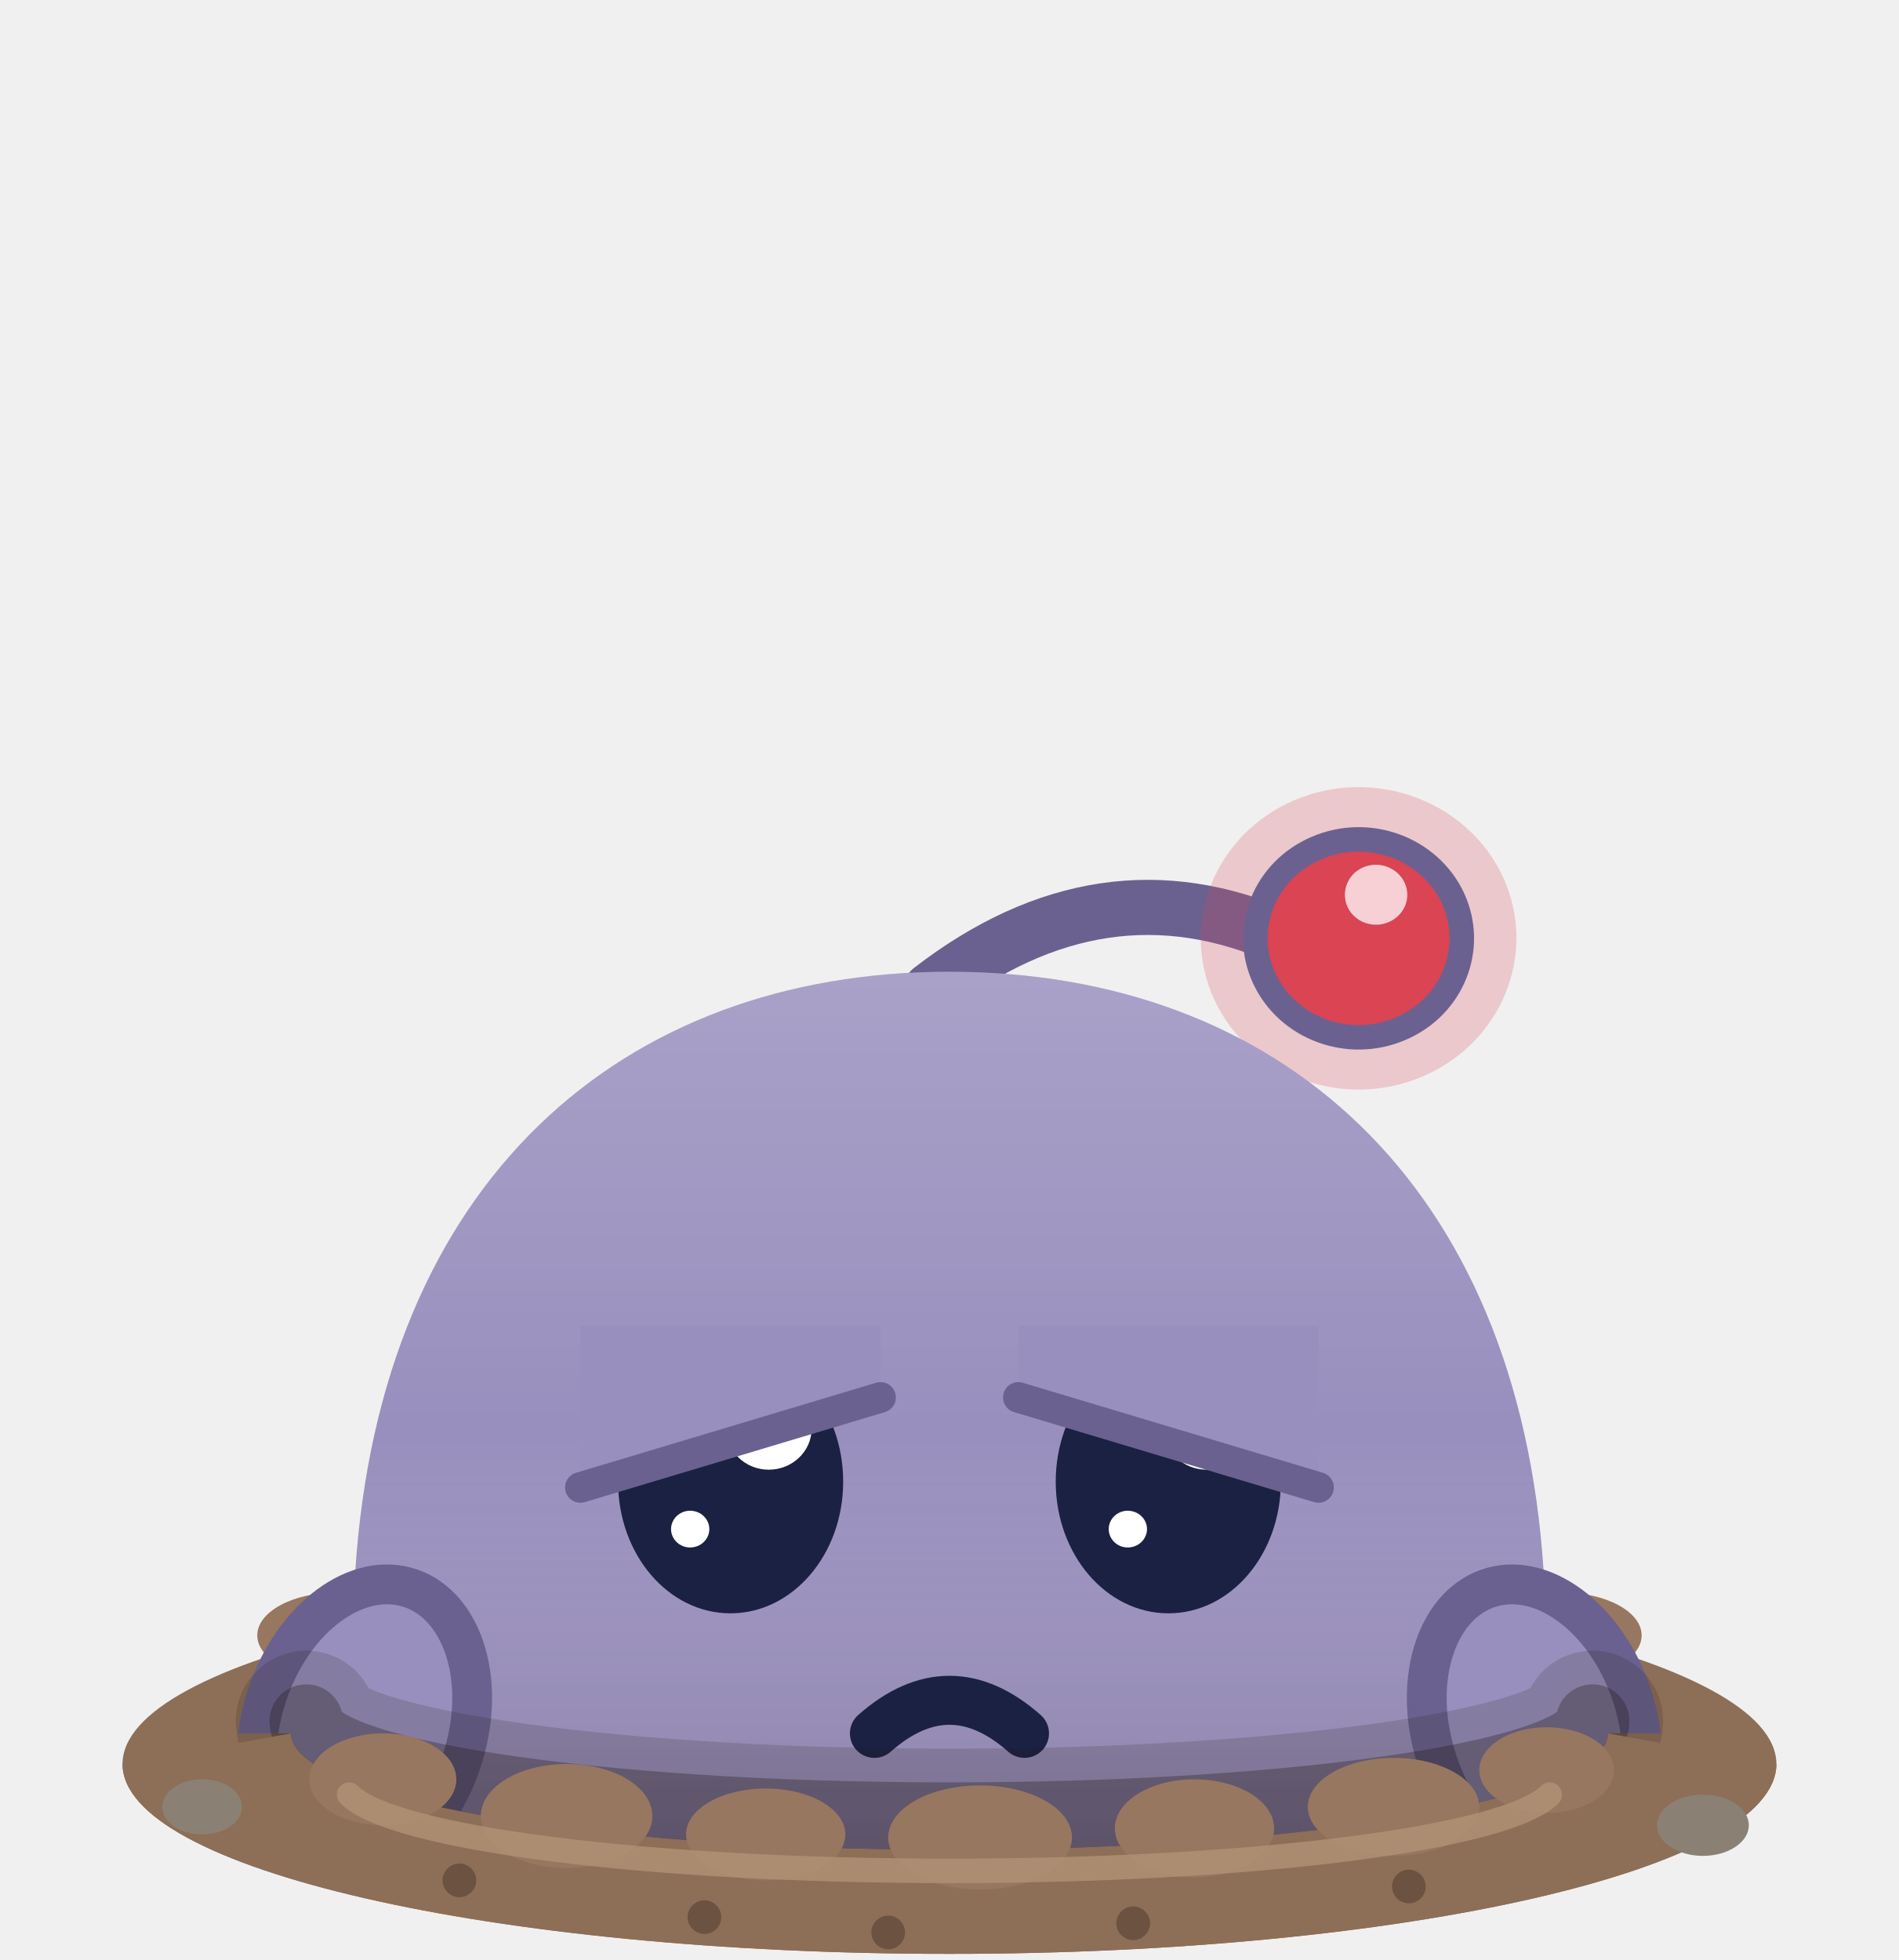
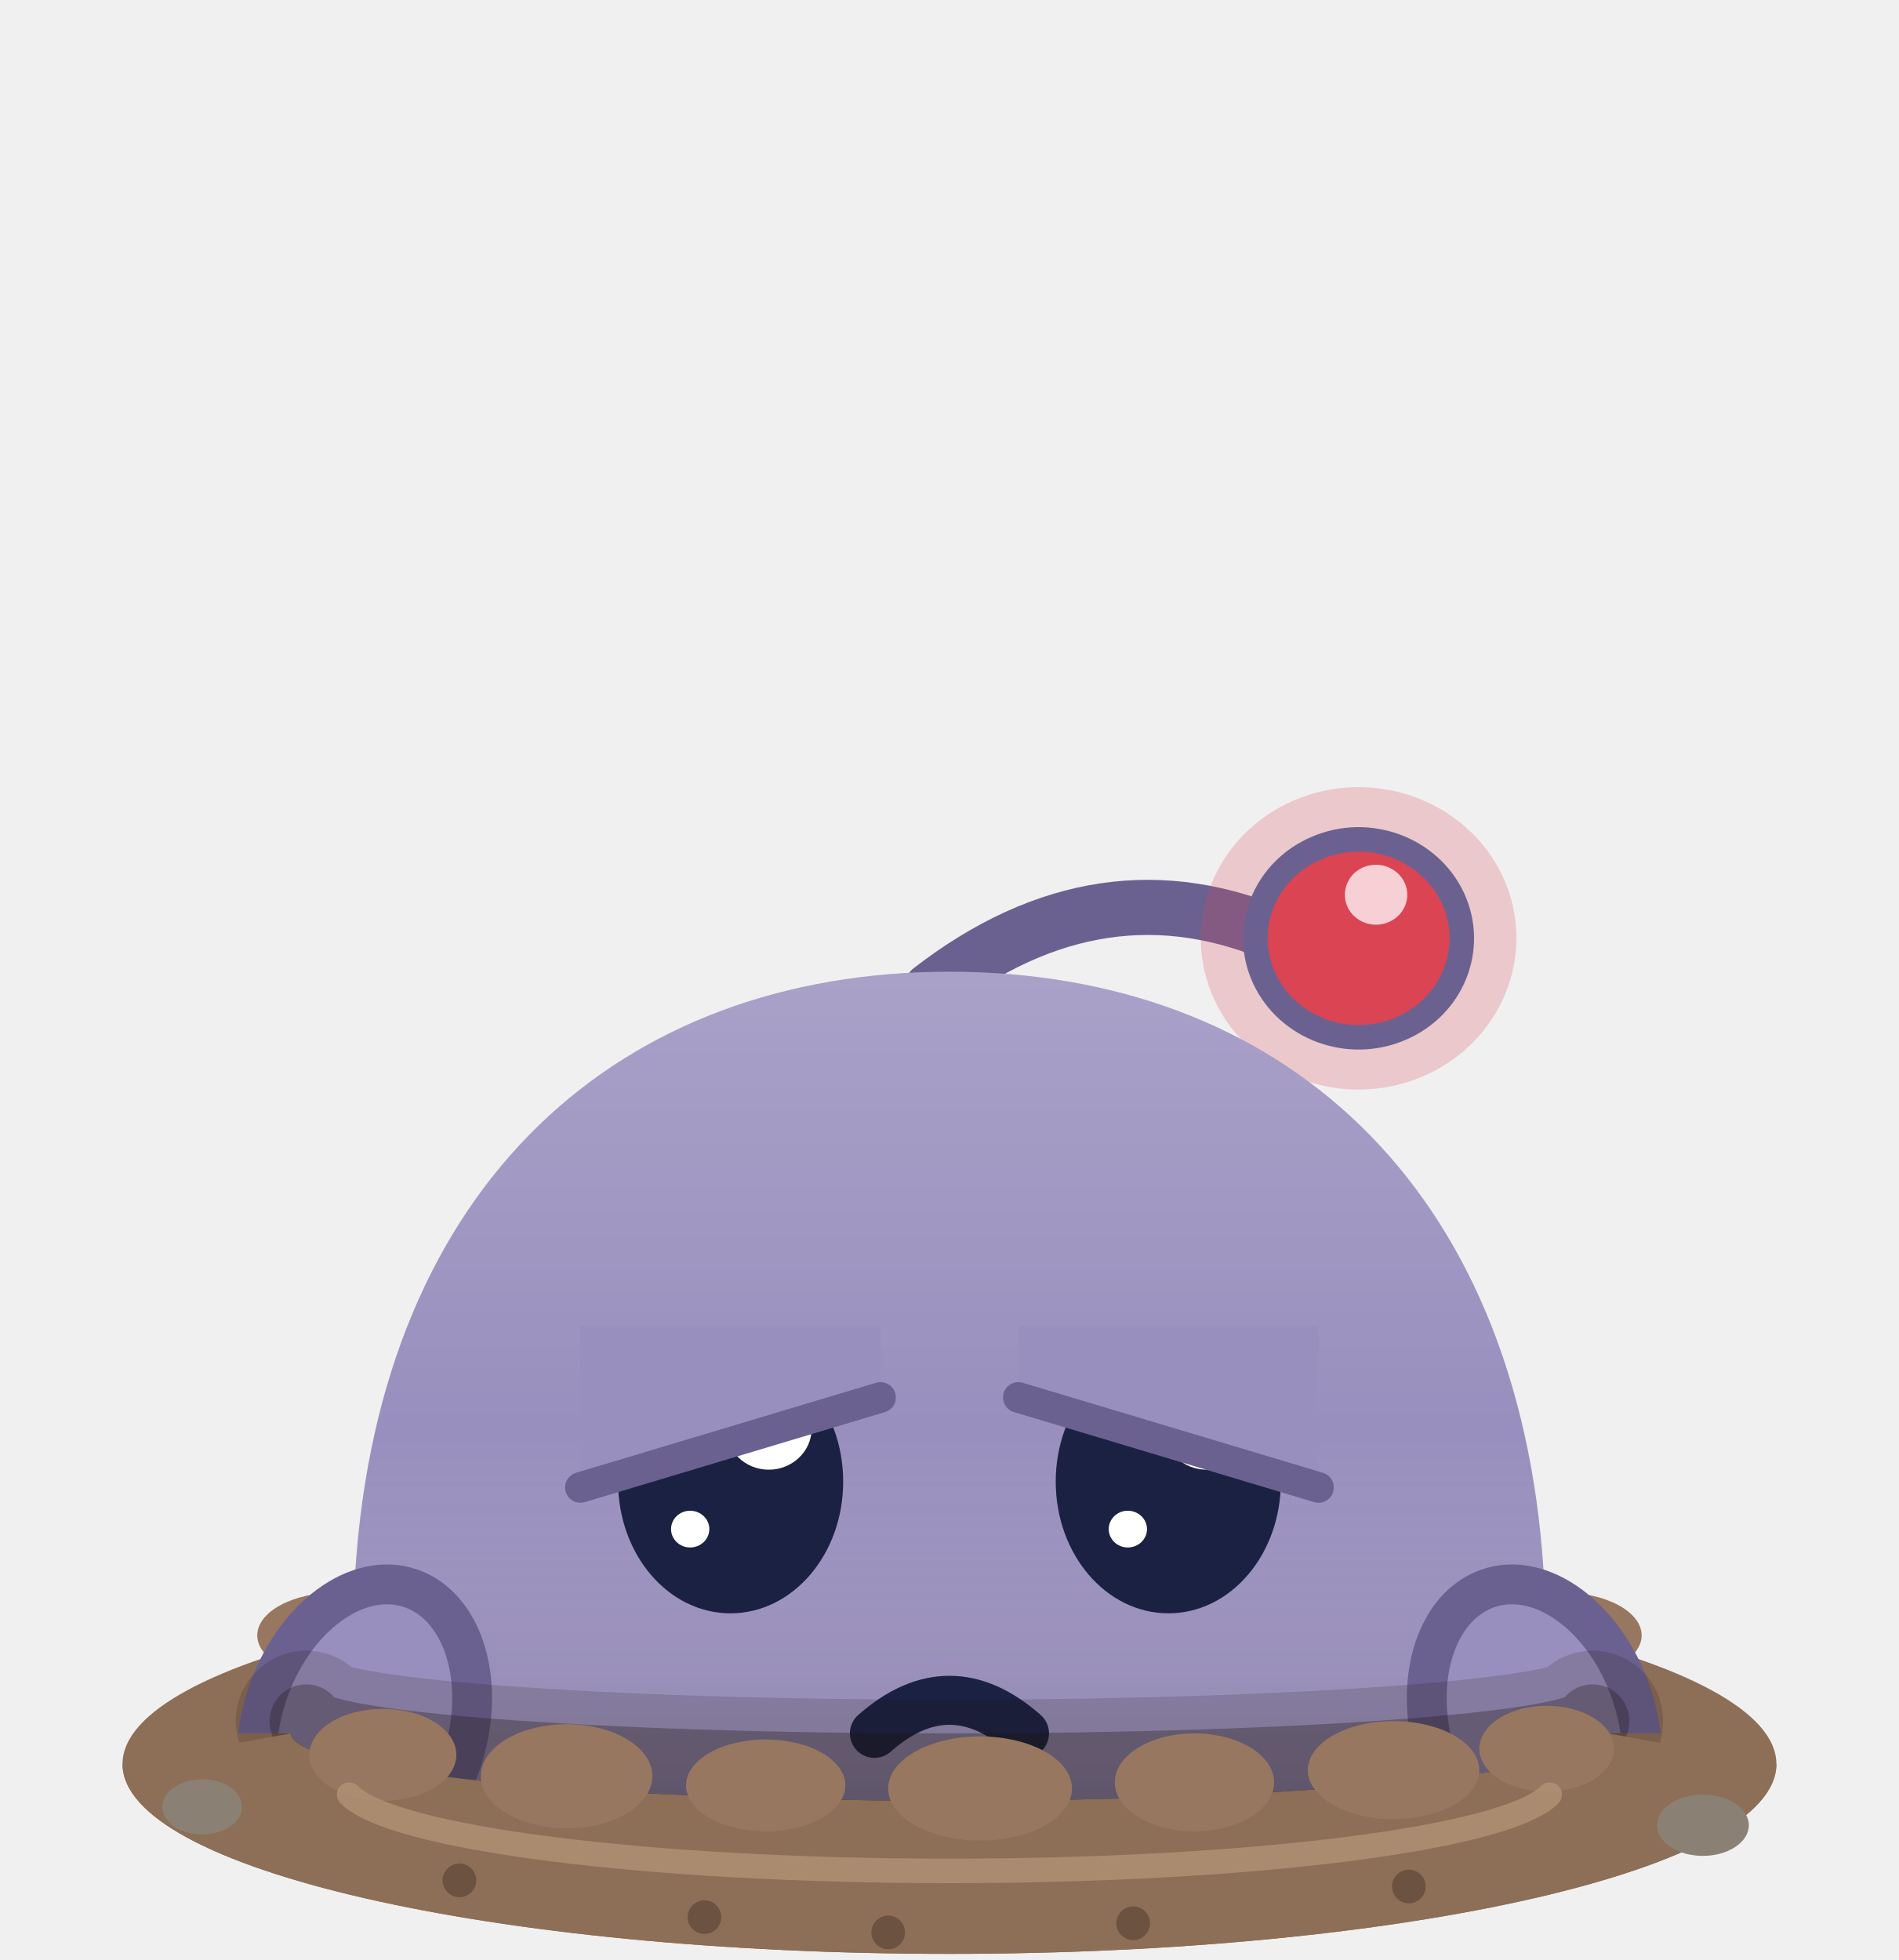
<svg xmlns="http://www.w3.org/2000/svg" viewBox="1 -1 62 64">
  <defs>
    <clipPath id="c1">
-       <path d="M-40 -60L104 -60L104 55.6L53.5 55.6C53.5 57.7 43.87 59.4 32 59.4C20.13 59.4 10.5 57.7 10.5 55.6L-40 55.6Z" />
+       <path d="M-40 -60L104 -60L104 55.6L53.5 55.6C53.5 56.82 43.87 57.8 32 57.8C20.13 57.8 10.5 56.82 10.5 55.6L-40 55.6Z" />
    </clipPath>
    <linearGradient id="g2" gradientUnits="userSpaceOnUse" x1="-0.67" y1="30.73" x2="-0.67" y2="64.02">
-       <stop offset="0" stop-color="rgba(255,255,255,0.16)" />
-       <stop offset="0.45" stop-color="rgba(255,255,255,0)" />
-       <stop offset="1" stop-color="rgba(26,16,40,0.28)" />
+       <stop offset="0" stop-color="#ffffff" stop-opacity="0.16" />
+       <stop offset="0.45" stop-color="#ffffff" stop-opacity="0" />
+       <stop offset="1" stop-color="#1a1028" stop-opacity="0.28" />
    </linearGradient>
    <clipPath id="c3">
      <path d="M18.73 64.02C13.11 64.02 12.19 57.17 12.6 50.31C13.42 37.59 21.28 30.73 32 30.73C42.72 30.73 50.58 37.59 51.4 50.31C51.81 57.17 50.89 64.02 45.27 64.02Z" />
    </clipPath>
  </defs>
  <path d="M59 56.6C59 60.02 46.91 62.8 32 62.8C17.09 62.8 5 60.02 5 56.6C5 53.18 17.09 50.4 32 50.4C46.91 50.4 59 53.18 59 56.6Z" fill="#8d6e57" />
  <path d="M14.6 52.4C14.6 53.17 13.44 53.8 12 53.8C10.56 53.8 9.4 53.17 9.4 52.4C9.4 51.63 10.56 51 12 51C13.44 51 14.6 51.63 14.6 52.4Z" fill="#977760" />
  <path d="M24.3 50.9C24.3 51.67 23.05 52.3 21.5 52.3C19.95 52.3 18.7 51.67 18.7 50.9C18.7 50.13 19.95 49.5 21.5 49.5C23.05 49.5 24.3 50.13 24.3 50.9Z" fill="#977760" />
  <path d="M45.3 50.9C45.3 51.67 44.05 52.3 42.5 52.3C40.95 52.3 39.7 51.67 39.7 50.9C39.7 50.13 40.95 49.5 42.5 49.5C44.05 49.5 45.3 50.13 45.3 50.9Z" fill="#977760" />
  <path d="M54.6 52.4C54.6 53.17 53.44 53.8 52 53.8C50.56 53.8 49.4 53.17 49.4 52.4C49.4 51.63 50.56 51 52 51C53.44 51 54.6 51.63 54.6 52.4Z" fill="#977760" />
  <path d="M53.5 55.6C53.5 57.7 43.87 59.4 32 59.4C20.13 59.4 10.5 57.7 10.5 55.6C10.5 53.5 20.13 51.8 32 51.8C43.87 51.8 53.5 53.5 53.5 55.6Z" fill="#33271f" />
  <path d="M49 56.4C49 57.84 41.39 59 32 59C22.61 59 15 57.84 15 56.4C15 54.96 22.61 53.8 32 53.8C41.39 53.8 49 54.96 49 56.4Z" fill="#1f1712" />
  <g clip-path="url(#c1)">
    <path d="M28.4 65.6C28.4 66.87 26.43 67.9 24 67.9C21.57 67.9 19.6 66.87 19.6 65.6C19.6 64.33 21.57 63.3 24 63.3C26.43 63.3 28.4 64.33 28.4 65.6Z" fill="#6b6190" />
-     <path d="M22.6 65.9L22.6 67.3M25.4 65.9L25.4 67.3" fill="none" stroke="#998fbe" stroke-width="0.8" stroke-linecap="round" stroke-linejoin="round" opacity="0.85" />
+     <path d="M22.6 65.9L22.6 67.3M25.4 65.9L25.4 67.3" fill="none" stroke="#998fbe" stroke-opacity="0.85" stroke-width="0.8" stroke-linecap="round" stroke-linejoin="round" />
    <path d="M44.4 65.6C44.4 66.87 42.43 67.9 40 67.9C37.57 67.9 35.6 66.87 35.6 65.6C35.6 64.33 37.57 63.3 40 63.3C42.43 63.3 44.4 64.33 44.4 65.6Z" fill="#6b6190" />
-     <path d="M38.6 65.9L38.6 67.3M41.4 65.9L41.4 67.3" fill="none" stroke="#998fbe" stroke-width="0.8" stroke-linecap="round" stroke-linejoin="round" opacity="0.85" />
+     <path d="M38.6 65.9L38.6 67.3M41.4 65.9L41.4 67.3" fill="none" stroke="#998fbe" stroke-opacity="0.85" stroke-width="0.8" stroke-linecap="round" stroke-linejoin="round" />
    <path d="M31.39 31.32C35.12 28.44 38.95 27.87 42.89 29.62" fill="none" stroke="#6b6190" stroke-width="1.8" stroke-linecap="round" stroke-linejoin="round" />
-     <path d="M47.45 34.15C44.86 35.26 41.81 34.14 40.65 31.65C39.5 29.16 40.66 26.24 43.26 25.13C45.86 24.02 48.91 25.14 50.07 27.63C51.22 30.12 50.05 33.04 47.45 34.15Z" fill="#da4453" opacity="0.23" />
+     <path d="M47.45 34.15C44.86 35.26 41.81 34.14 40.65 31.65C39.5 29.16 40.66 26.24 43.26 25.13C45.86 24.02 48.91 25.14 50.07 27.63C51.22 30.12 50.05 33.04 47.45 34.15Z" fill="#da4453" fill-opacity="0.23" />
    <path d="M46.73 32.59C45.03 33.32 43.04 32.58 42.28 30.95C41.52 29.32 42.29 27.41 43.99 26.69C45.69 25.96 47.68 26.7 48.44 28.33C49.19 29.96 48.43 31.87 46.73 32.59Z" fill="#da4453" />
    <path d="M46.73 32.59C45.03 33.32 43.04 32.58 42.28 30.95C41.52 29.32 42.29 27.41 43.99 26.69C45.69 25.96 47.68 26.7 48.44 28.33C49.19 29.96 48.43 31.87 46.73 32.59Z" fill="none" stroke="#6b6190" stroke-width="0.8" stroke-linecap="round" stroke-linejoin="round" />
-     <path d="M46.34 29.11C45.83 29.33 45.23 29.11 45 28.62C44.77 28.12 45 27.54 45.51 27.32C46.03 27.1 46.63 27.33 46.86 27.82C47.09 28.31 46.86 28.89 46.34 29.11Z" fill="#ffffff" opacity="0.75" />
+     <path d="M46.34 29.11C45.83 29.33 45.23 29.11 45 28.62C44.77 28.12 45 27.54 45.51 27.32C46.03 27.1 46.63 27.33 46.86 27.82C47.09 28.31 46.86 28.89 46.34 29.11Z" fill="#ffffff" fill-opacity="0.75" />
    <path d="M18.73 64.02C13.11 64.02 12.19 57.17 12.6 50.31C13.42 37.59 21.28 30.73 32 30.73C42.72 30.73 50.58 37.59 51.4 50.31C51.81 57.17 50.89 64.02 45.27 64.02Z" fill="#998fbe" />
    <path d="M18.73 64.02C13.11 64.02 12.19 57.17 12.6 50.31C13.42 37.59 21.28 30.73 32 30.73C42.72 30.73 50.58 37.59 51.4 50.31C51.81 57.17 50.89 64.02 45.27 64.02Z" fill="url(#g2)" />
    <g clip-path="url(#c3)">
      <path d="M28.53 47.38C28.53 49.76 26.88 51.68 24.85 51.68C22.82 51.68 21.18 49.76 21.18 47.38C21.18 45 22.82 43.07 24.85 43.07C26.88 43.07 28.53 45 28.53 47.38Z" fill="#1b2143" />
      <path d="M27.5 45.65C27.5 46.39 26.87 46.99 26.1 46.99C25.33 46.99 24.71 46.39 24.71 45.65C24.71 44.91 25.33 44.31 26.1 44.31C26.87 44.31 27.5 44.91 27.5 45.65Z" fill="#ffffff" />
      <path d="M24.16 48.93C24.16 49.26 23.88 49.53 23.53 49.53C23.19 49.53 22.91 49.26 22.91 48.93C22.91 48.6 23.19 48.33 23.53 48.33C23.88 48.33 24.16 48.6 24.16 48.93Z" fill="#ffffff" />
      <path d="M42.82 47.38C42.82 49.76 41.18 51.68 39.15 51.68C37.12 51.68 35.47 49.76 35.47 47.38C35.47 45 37.12 43.07 39.15 43.07C41.18 43.07 42.82 45 42.82 47.38Z" fill="#1b2143" />
      <path d="M41.79 45.65C41.79 46.39 41.17 46.99 40.4 46.99C39.62 46.99 39 46.39 39 45.65C39 44.91 39.62 44.31 40.4 44.31C41.17 44.31 41.79 44.91 41.79 45.65Z" fill="#ffffff" />
      <path d="M38.45 48.93C38.45 49.26 38.17 49.53 37.82 49.53C37.48 49.53 37.2 49.26 37.2 48.93C37.2 48.6 37.48 48.33 37.82 48.33C38.17 48.33 38.45 48.6 38.45 48.93Z" fill="#ffffff" />
      <path d="M19.95 42.29L29.75 42.29L29.75 44.63L19.95 47.57ZM34.25 42.29L44.05 42.29L44.05 47.57L34.25 44.63Z" fill="#998fbe" />
      <path d="M19.95 47.57L29.75 44.63M34.25 44.63L44.05 47.57" fill="none" stroke="#6b6190" stroke-width="1" stroke-linecap="round" stroke-linejoin="round" />
      <path d="M29.55 55.6C31.18 54.16 32.82 54.16 34.45 55.6" fill="none" stroke="#1b2143" stroke-width="1.6" stroke-linecap="round" stroke-linejoin="round" />
    </g>
    <path d="M16.13 56.32C15.37 58.87 13.31 60.54 11.52 60.05C9.73 59.55 8.9 57.09 9.66 54.54C10.42 52 12.49 50.33 14.27 50.82C16.06 51.31 16.9 53.78 16.13 56.32Z" fill="#998fbe" />
    <path d="M16.13 56.32C15.37 58.87 13.31 60.54 11.52 60.05C9.73 59.55 8.9 57.09 9.66 54.54C10.42 52 12.49 50.33 14.27 50.82C16.06 51.31 16.9 53.78 16.13 56.32Z" fill="none" stroke="#6b6190" stroke-width="1.3" stroke-linecap="round" stroke-linejoin="round" />
    <path d="M54.34 54.54C55.1 57.09 54.27 59.55 52.48 60.05C50.69 60.54 48.63 58.87 47.87 56.32C47.1 53.78 47.94 51.31 49.73 50.82C51.51 50.33 53.58 52 54.34 54.54Z" fill="#998fbe" />
    <path d="M54.34 54.54C55.1 57.09 54.27 59.55 52.48 60.05C50.69 60.54 48.63 58.87 47.87 56.32C47.1 53.78 47.94 51.31 49.73 50.82C51.51 50.33 53.58 52 54.34 54.54Z" fill="none" stroke="#6b6190" stroke-width="1.3" stroke-linecap="round" stroke-linejoin="round" />
  </g>
-   <path d="M11 55.2C11 56.97 20.4 58.4 32 58.4C43.6 58.4 53 56.97 53 55.2" fill="none" stroke="#1c120c" stroke-width="4.6" stroke-linecap="round" stroke-linejoin="round" opacity="0.16" />
-   <path d="M11 55.2C11 56.97 20.4 58.4 32 58.4C43.6 58.4 53 56.97 53 55.2" fill="none" stroke="#1c120c" stroke-width="2.4" stroke-linecap="round" stroke-linejoin="round" opacity="0.3" />
-   <path d="M5 56.6C5 60.02 17.09 62.8 32 62.8C46.91 62.8 59 60.02 59 56.6L53.5 55.6C53.5 57.7 43.87 59.4 32 59.4C20.13 59.4 10.5 57.7 10.5 55.6Z" fill="#8d6e57" />
-   <path d="M15.9 57.1C15.9 57.93 14.83 58.6 13.5 58.6C12.17 58.6 11.1 57.93 11.1 57.1C11.1 56.27 12.17 55.6 13.5 55.6C14.83 55.6 15.9 56.27 15.9 57.1Z" fill="#977760" />
-   <path d="M22.3 58.3C22.3 59.24 21.05 60 19.5 60C17.95 60 16.7 59.24 16.7 58.3C16.7 57.36 17.95 56.6 19.5 56.6C21.05 56.6 22.3 57.36 22.3 58.3Z" fill="#977760" />
-   <path d="M28.6 58.9C28.6 59.73 27.44 60.4 26 60.4C24.56 60.4 23.4 59.73 23.4 58.9C23.4 58.07 24.56 57.4 26 57.4C27.44 57.4 28.6 58.07 28.6 58.9Z" fill="#977760" />
-   <path d="M36 59C36 59.94 34.66 60.7 33 60.7C31.34 60.7 30 59.94 30 59C30 58.06 31.34 57.3 33 57.3C34.66 57.3 36 58.06 36 59Z" fill="#977760" />
-   <path d="M42.6 58.7C42.6 59.58 41.44 60.3 40 60.3C38.56 60.3 37.4 59.58 37.4 58.7C37.4 57.82 38.56 57.1 40 57.1C41.44 57.1 42.6 57.82 42.6 58.7Z" fill="#977760" />
-   <path d="M49.3 58C49.3 58.88 48.05 59.6 46.5 59.6C44.95 59.6 43.7 58.88 43.7 58C43.7 57.12 44.95 56.4 46.5 56.4C48.05 56.4 49.3 57.12 49.3 58Z" fill="#977760" />
-   <path d="M53.7 56.8C53.7 57.57 52.72 58.2 51.5 58.2C50.28 58.2 49.3 57.57 49.3 56.8C49.3 56.03 50.28 55.4 51.5 55.4C52.72 55.4 53.7 56.03 53.7 56.8Z" fill="#977760" />
-   <path d="M12.4 57.6C13.8 59.03 22.15 60.09 32 60.09C41.85 60.09 50.2 59.03 51.6 57.6" fill="none" stroke="#b29276" stroke-width="0.8" stroke-linecap="round" stroke-linejoin="round" opacity="0.8" />
+   <path d="M11 55.2C11 56.08 20.4 56.8 32 56.8C43.6 56.8 53 56.08 53 55.2" fill="none" stroke="#1c120c" stroke-opacity="0.16" stroke-width="4.6" stroke-linecap="round" stroke-linejoin="round" />
+   <path d="M11 55.2C11 56.08 20.4 56.8 32 56.8C43.6 56.8 53 56.08 53 55.2" fill="none" stroke="#1c120c" stroke-opacity="0.3" stroke-width="2.4" stroke-linecap="round" stroke-linejoin="round" />
+   <path d="M5 56.6C5 60.02 17.09 62.8 32 62.8C46.91 62.8 59 60.02 59 56.6L53.5 55.6C53.5 56.82 43.87 57.8 32 57.8C20.13 57.8 10.5 56.82 10.5 55.6Z" fill="#8d6e57" />
+   <path d="M15.9 56.3C15.9 57.13 14.83 57.8 13.5 57.8C12.17 57.8 11.1 57.13 11.1 56.3C11.1 55.47 12.17 54.8 13.5 54.8C14.83 54.8 15.9 55.47 15.9 56.3Z" fill="#977760" />
+   <path d="M22.3 57C22.3 57.94 21.05 58.7 19.5 58.7C17.95 58.7 16.7 57.94 16.7 57C16.7 56.06 17.95 55.3 19.5 55.3C21.05 55.3 22.3 56.06 22.3 57Z" fill="#977760" />
+   <path d="M28.6 57.3C28.6 58.13 27.44 58.8 26 58.8C24.56 58.8 23.4 58.13 23.4 57.3C23.4 56.47 24.56 55.8 26 55.8C27.44 55.8 28.6 56.47 28.6 57.3Z" fill="#977760" />
+   <path d="M36 57.4C36 58.34 34.66 59.1 33 59.1C31.34 59.1 30 58.34 30 57.4C30 56.46 31.34 55.7 33 55.7C34.66 55.7 36 56.46 36 57.4Z" fill="#977760" />
+   <path d="M42.6 57.2C42.6 58.08 41.44 58.8 40 58.8C38.56 58.8 37.4 58.08 37.4 57.2C37.4 56.32 38.56 55.6 40 55.6C41.44 55.6 42.6 56.32 42.6 57.2Z" fill="#977760" />
+   <path d="M49.3 56.8C49.3 57.68 48.05 58.4 46.5 58.4C44.95 58.4 43.7 57.68 43.7 56.8C43.7 55.92 44.95 55.2 46.5 55.2C48.05 55.2 49.3 55.92 49.3 56.8Z" fill="#977760" />
+   <path d="M53.7 56.1C53.7 56.87 52.72 57.5 51.5 57.5C50.28 57.5 49.3 56.87 49.3 56.1C49.3 55.33 50.28 54.7 51.5 54.7C52.72 54.7 53.7 55.33 53.7 56.1Z" fill="#977760" />
+   <path d="M12.4 57.6C13.8 59.03 22.15 60.09 32 60.09C41.85 60.09 50.2 59.03 51.6 57.6" fill="none" stroke="#b29276" stroke-opacity="0.8" stroke-width="0.8" stroke-linecap="round" stroke-linejoin="round" />
  <path d="M16.55 60.4C16.55 60.7 16.3 60.95 16 60.95C15.7 60.95 15.45 60.7 15.45 60.4C15.45 60.1 15.7 59.85 16 59.85C16.3 59.85 16.55 60.1 16.55 60.4Z" fill="#6c5241" />
  <path d="M24.55 61.6C24.55 61.9 24.3 62.15 24 62.15C23.7 62.15 23.45 61.9 23.45 61.6C23.45 61.3 23.7 61.05 24 61.05C24.3 61.05 24.55 61.3 24.55 61.6Z" fill="#6c5241" />
  <path d="M30.55 62.1C30.55 62.4 30.3 62.65 30 62.65C29.7 62.65 29.45 62.4 29.45 62.1C29.45 61.8 29.7 61.55 30 61.55C30.3 61.55 30.55 61.8 30.55 62.1Z" fill="#6c5241" />
  <path d="M38.55 61.8C38.55 62.1 38.3 62.35 38 62.35C37.7 62.35 37.45 62.1 37.45 61.8C37.45 61.5 37.7 61.25 38 61.25C38.3 61.25 38.55 61.5 38.55 61.8Z" fill="#6c5241" />
  <path d="M47.55 60.6C47.55 60.9 47.3 61.15 47 61.15C46.7 61.15 46.45 60.9 46.45 60.6C46.45 60.3 46.7 60.05 47 60.05C47.3 60.05 47.55 60.3 47.55 60.6Z" fill="#6c5241" />
  <path d="M8.9 58C8.9 58.5 8.32 58.9 7.6 58.9C6.88 58.9 6.3 58.5 6.3 58C6.3 57.5 6.88 57.1 7.6 57.1C8.32 57.1 8.9 57.5 8.9 58Z" fill="#8a8174" />
  <path d="M58.1 58.6C58.1 59.15 57.43 59.6 56.6 59.6C55.77 59.6 55.1 59.15 55.1 58.6C55.1 58.05 55.77 57.6 56.6 57.6C57.43 57.6 58.1 58.05 58.1 58.6Z" fill="#8a8174" />
</svg>
